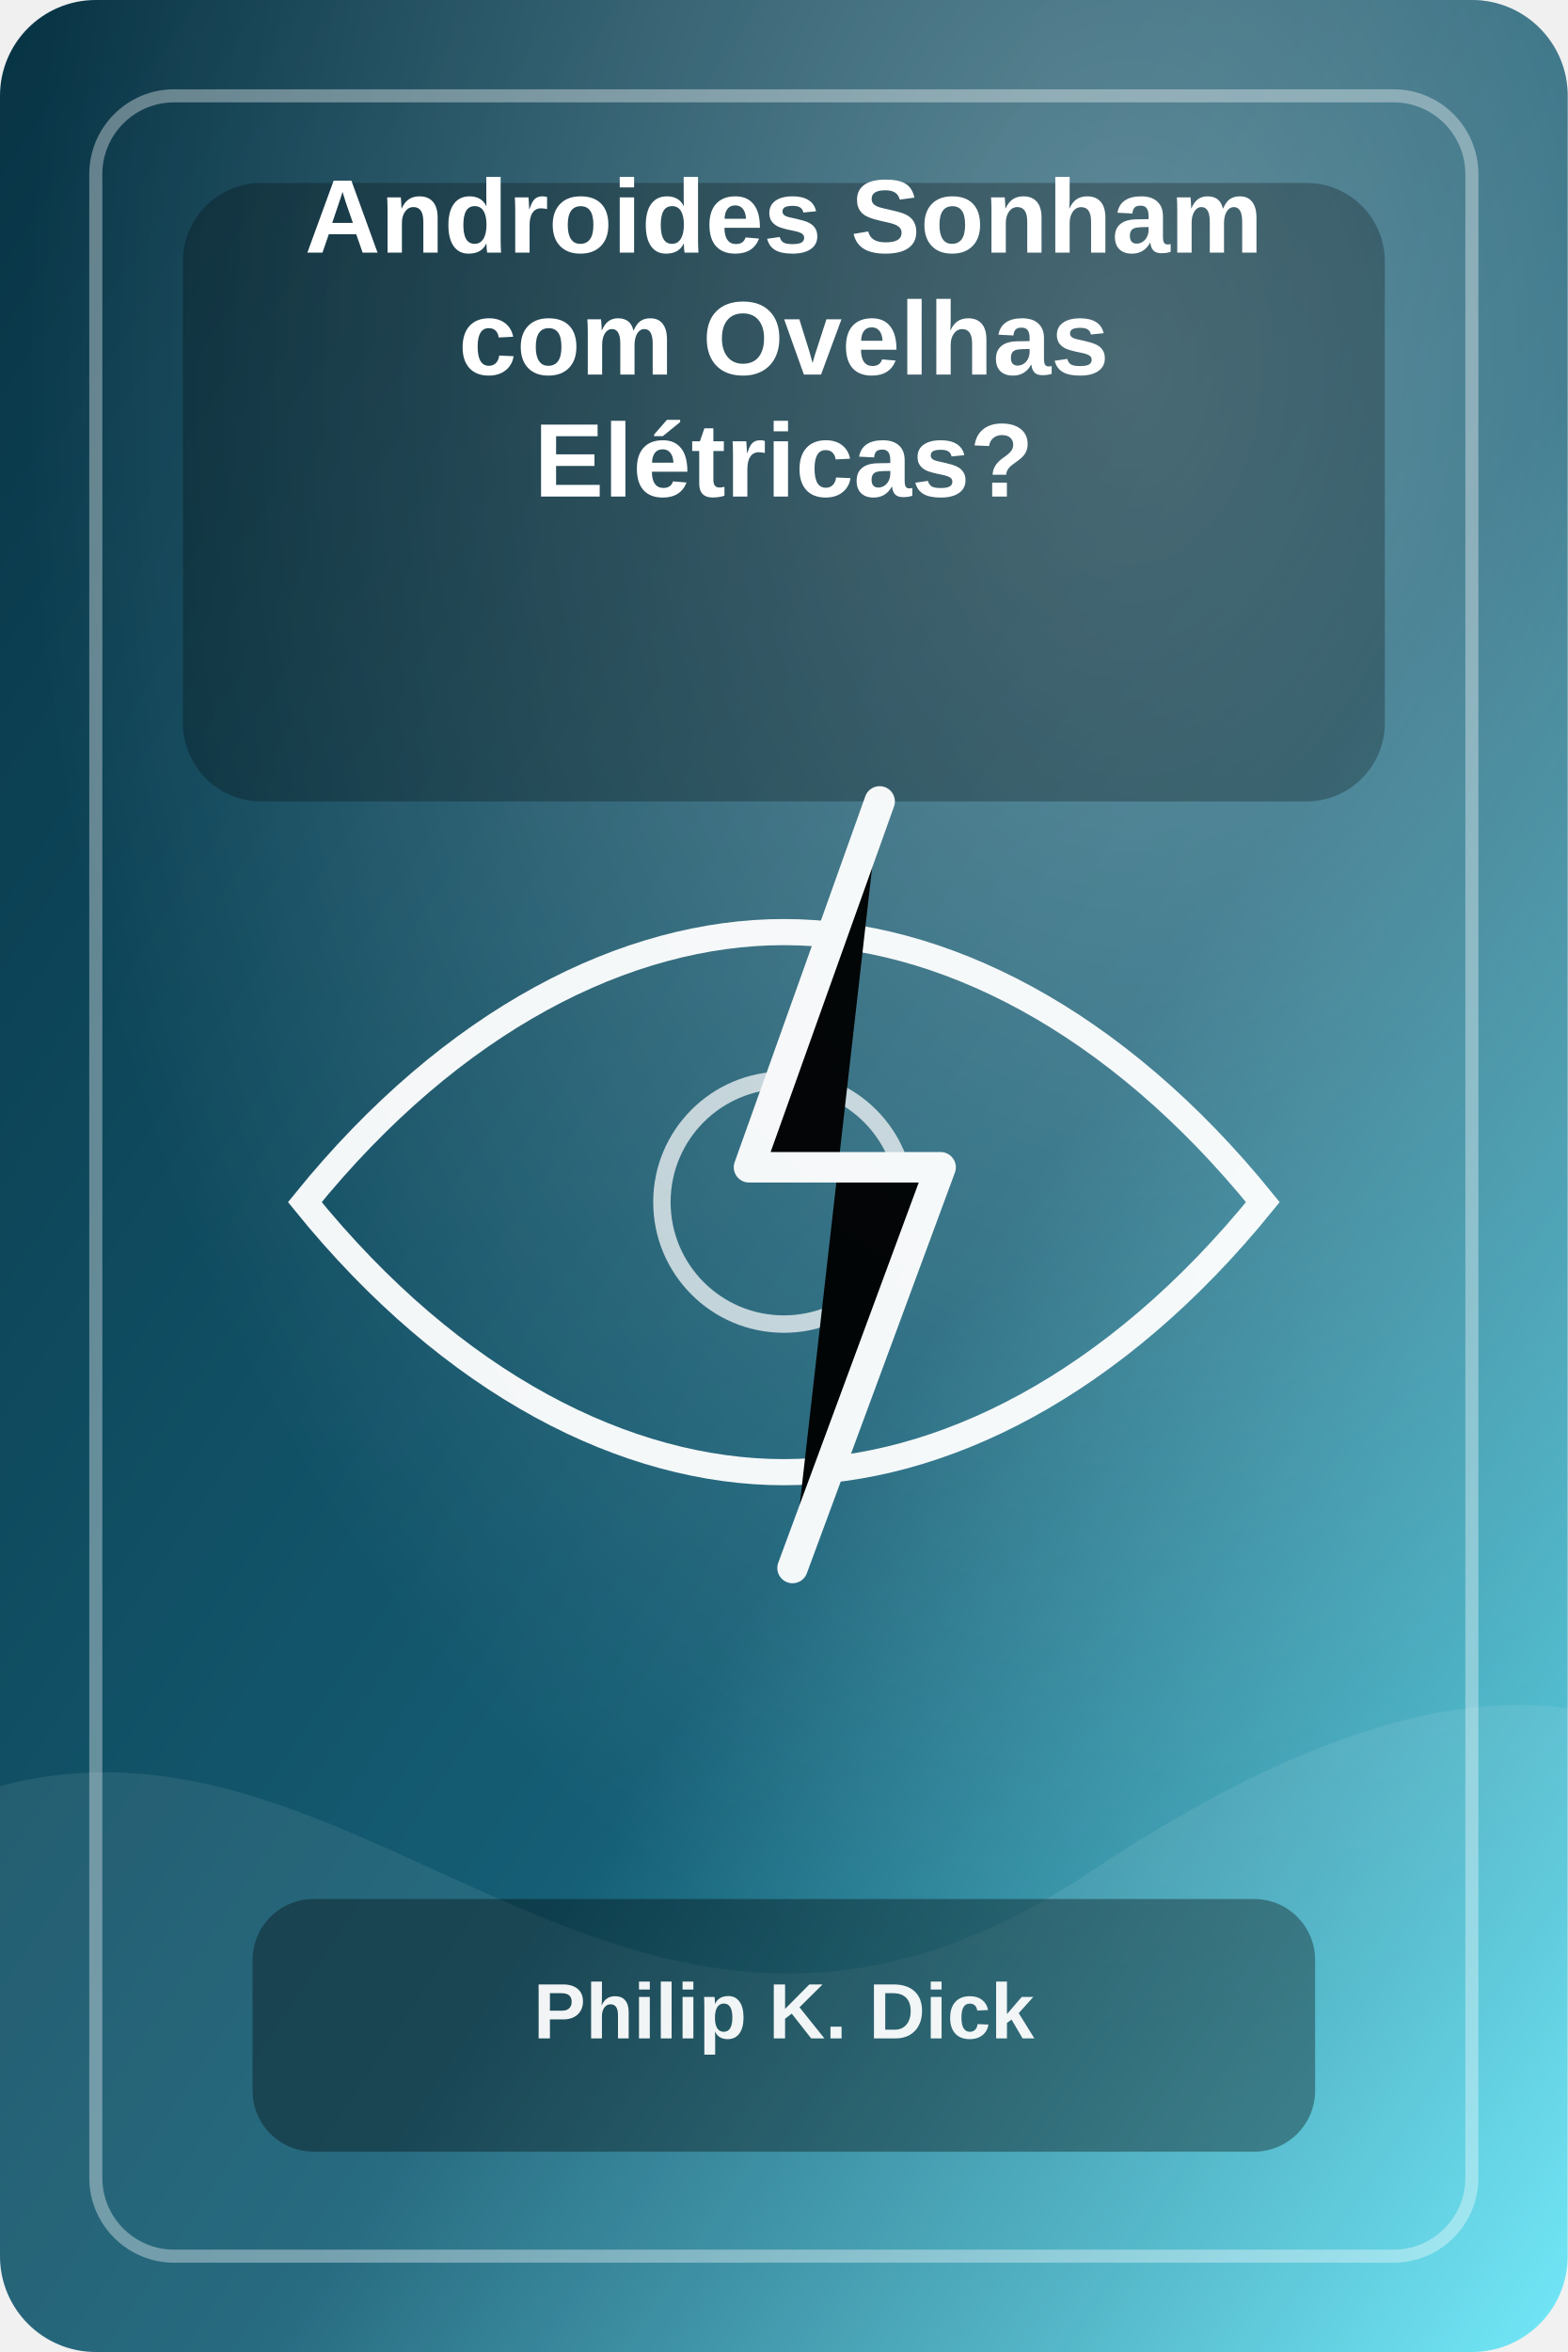
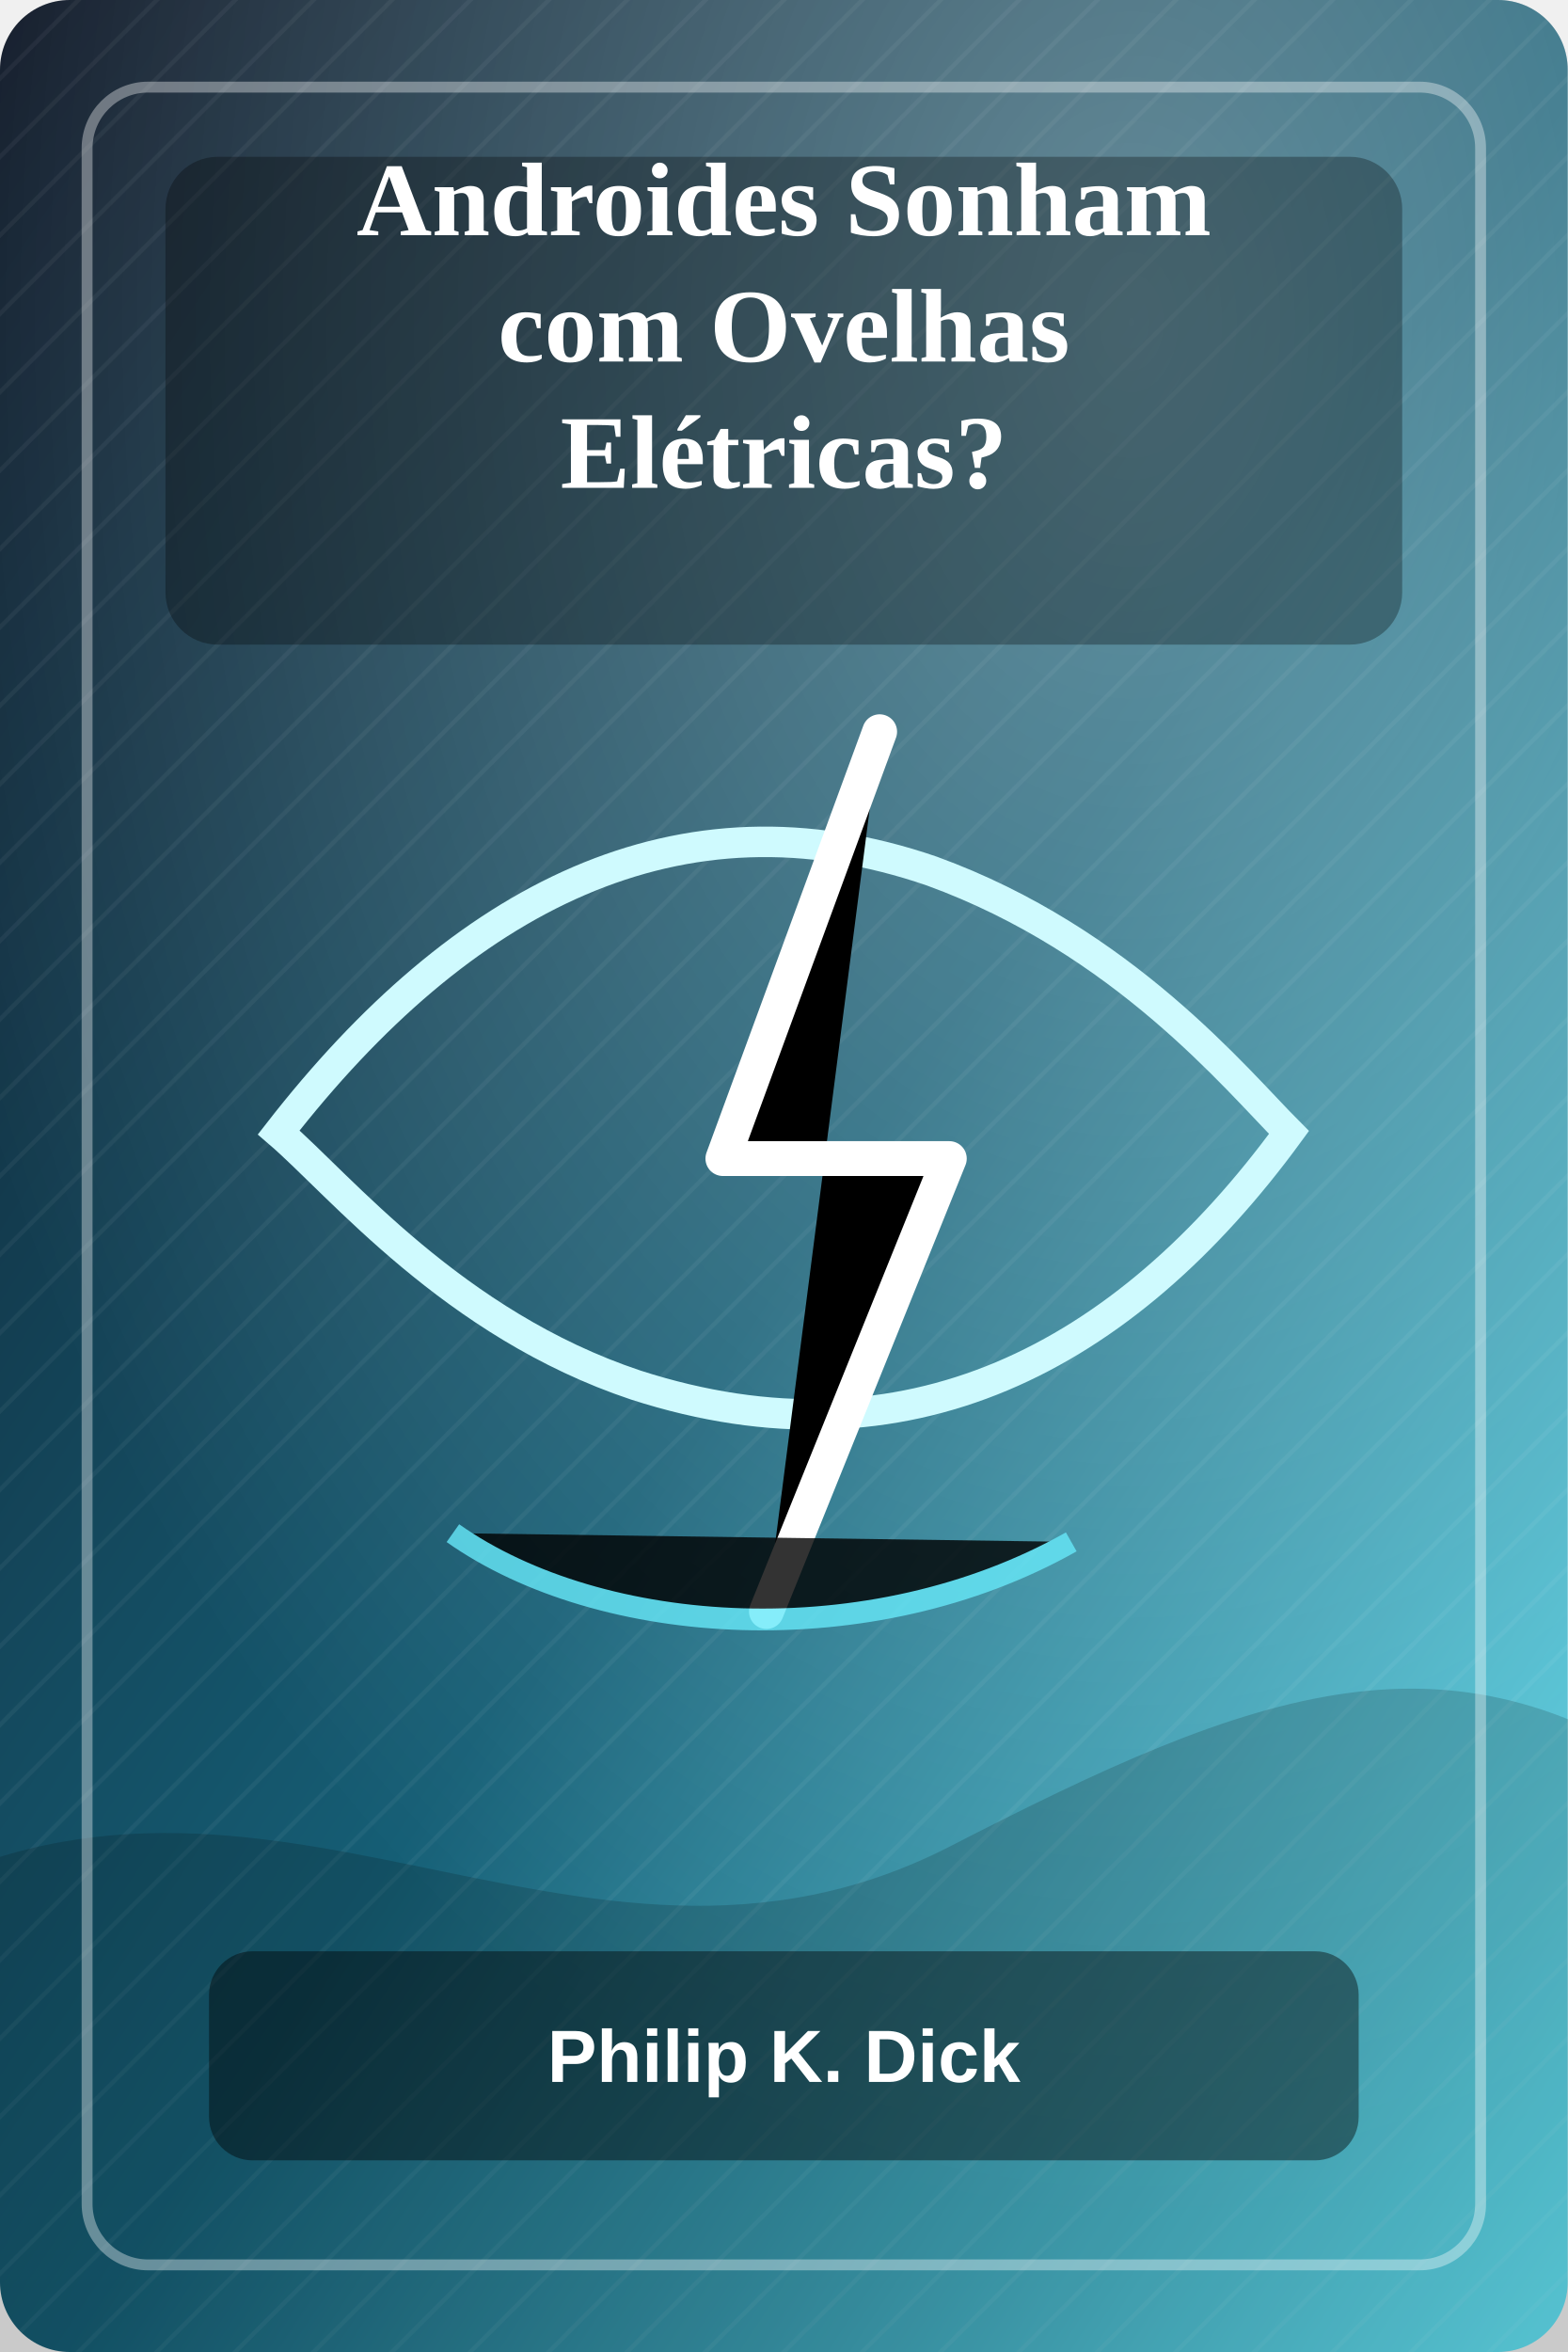
<svg xmlns="http://www.w3.org/2000/svg" width="360" height="540" viewBox="0 0 360 540" role="img" aria-label="Capa demonstrativa de Androides Sonham com Ovelhas Elétricas?">
  <defs>
    <linearGradient id="bg" x1="0" y1="0" x2="1" y2="1">
-       <stop offset="0" stop-color="#083344" />
-       <stop offset="0.58" stop-color="#155e75" />
+       <stop offset="0" stop-color="#111827" />
+       <stop offset="0.52" stop-color="#155e75" />
      <stop offset="1" stop-color="#67e8f9" />
    </linearGradient>
-     <radialGradient id="glow" cx="72%" cy="16%" r="70%">
+     <radialGradient id="shine" cx="72%" cy="14%" r="80%">
      <stop offset="0" stop-color="#ffffff" stop-opacity=".34" />
      <stop offset="1" stop-color="#ffffff" stop-opacity="0" />
    </radialGradient>
+     <pattern id="grain" width="18" height="18" patternUnits="userSpaceOnUse">
+       <path d="M0 18L18 0M-5 5L5-5M13 23l10-10" stroke="#fff" stroke-opacity=".05" stroke-width="1" />
+     </pattern>
  </defs>
-   <rect width="360" height="540" rx="22" fill="url(#bg)" />
-   <rect width="360" height="540" rx="22" fill="url(#glow)" />
-   <path d="M-40 430C70 350 130 510 250 430s160-20 190 40v100H-40z" fill="#ffffff" opacity=".08" />
-   <rect x="22" y="22" width="316" height="496" rx="18" fill="none" stroke="#ffffff" stroke-opacity=".36" stroke-width="3" />
-   <rect x="42" y="42" width="276" height="142" rx="18" fill="#000000" opacity=".26" />
-   <text x="180" y="58" text-anchor="middle" font-family="Arial, Helvetica, sans-serif" font-size="24" font-weight="900" fill="#fff">Androides Sonham</text>
-   <text x="180" y="86" text-anchor="middle" font-family="Arial, Helvetica, sans-serif" font-size="24" font-weight="900" fill="#fff">com Ovelhas</text>
-   <text x="180" y="114" text-anchor="middle" font-family="Arial, Helvetica, sans-serif" font-size="24" font-weight="900" fill="#fff">Elétricas?</text>
-   <g opacity=".95">
-     <path d="M70 276c34-42 74-62 110-62s76 20 110 62c-34 42-74 62-110 62s-76-20-110-62z" fill="none" stroke="#fff" stroke-width="6" />
-     <circle cx="180" cy="276" r="28" fill="none" stroke="#fff" stroke-width="4" opacity=".75" />
-     <path d="M202 184l-30 84h44l-34 92" stroke="#fff" stroke-width="7" stroke-linecap="round" stroke-linejoin="round" />
+   <rect width="360" height="540" rx="16" fill="url(#bg)" />
+   <rect width="360" height="540" rx="16" fill="url(#shine)" />
+   <rect width="360" height="540" rx="16" fill="url(#grain)" />
+   <path d="M-30 440C58 386 132 468 218 424c70-36 116-54 172-12v138H-30z" fill="#000" opacity=".16" />
+   <rect x="20" y="20" width="320" height="500" rx="14" fill="none" stroke="#fff" stroke-opacity=".36" stroke-width="2.5" />
+   <rect x="38" y="36" width="284" height="112" rx="12" fill="#000" opacity=".30" />
+   <text x="180" y="54" text-anchor="middle" font-family="Georgia, 'Times New Roman', serif" font-size="24" font-weight="800" fill="#fff">Androides Sonham</text>
+   <text x="180" y="83" text-anchor="middle" font-family="Georgia, 'Times New Roman', serif" font-size="24" font-weight="800" fill="#fff">com Ovelhas</text>
+   <text x="180" y="112" text-anchor="middle" font-family="Georgia, 'Times New Roman', serif" font-size="24" font-weight="800" fill="#fff">Elétricas?</text>
+   <g>
+     <path d="M64 260c42-54 92-80 150-60 44 16 70 48 82 60-38 52-88 78-150 58-42-14-68-46-82-58z" fill="none" stroke="#cffafe" stroke-width="7" />
+     <path d="M202 168l-36 98h52l-42 104" stroke="#fff" stroke-width="8" stroke-linecap="round" stroke-linejoin="round" />
+     <path d="M104 352c34 24 96 28 142 2" stroke="#67e8f9" stroke-width="5" opacity=".8" />
  </g>
-   <rect x="58" y="436" width="244" height="58" rx="14" fill="#000000" opacity=".34" />
-   <text x="180" y="468" text-anchor="middle" font-family="Arial, Helvetica, sans-serif" font-size="18" font-weight="700" fill="#fff" fill-opacity=".94">Philip K. Dick</text>
+   <rect x="48" y="448" width="264" height="48" rx="10" fill="#000" opacity=".42" />
+   <text x="180" y="478" text-anchor="middle" font-family="Arial, Helvetica, sans-serif" font-size="17" font-weight="700" fill="#fff">Philip K. Dick</text>
</svg>
